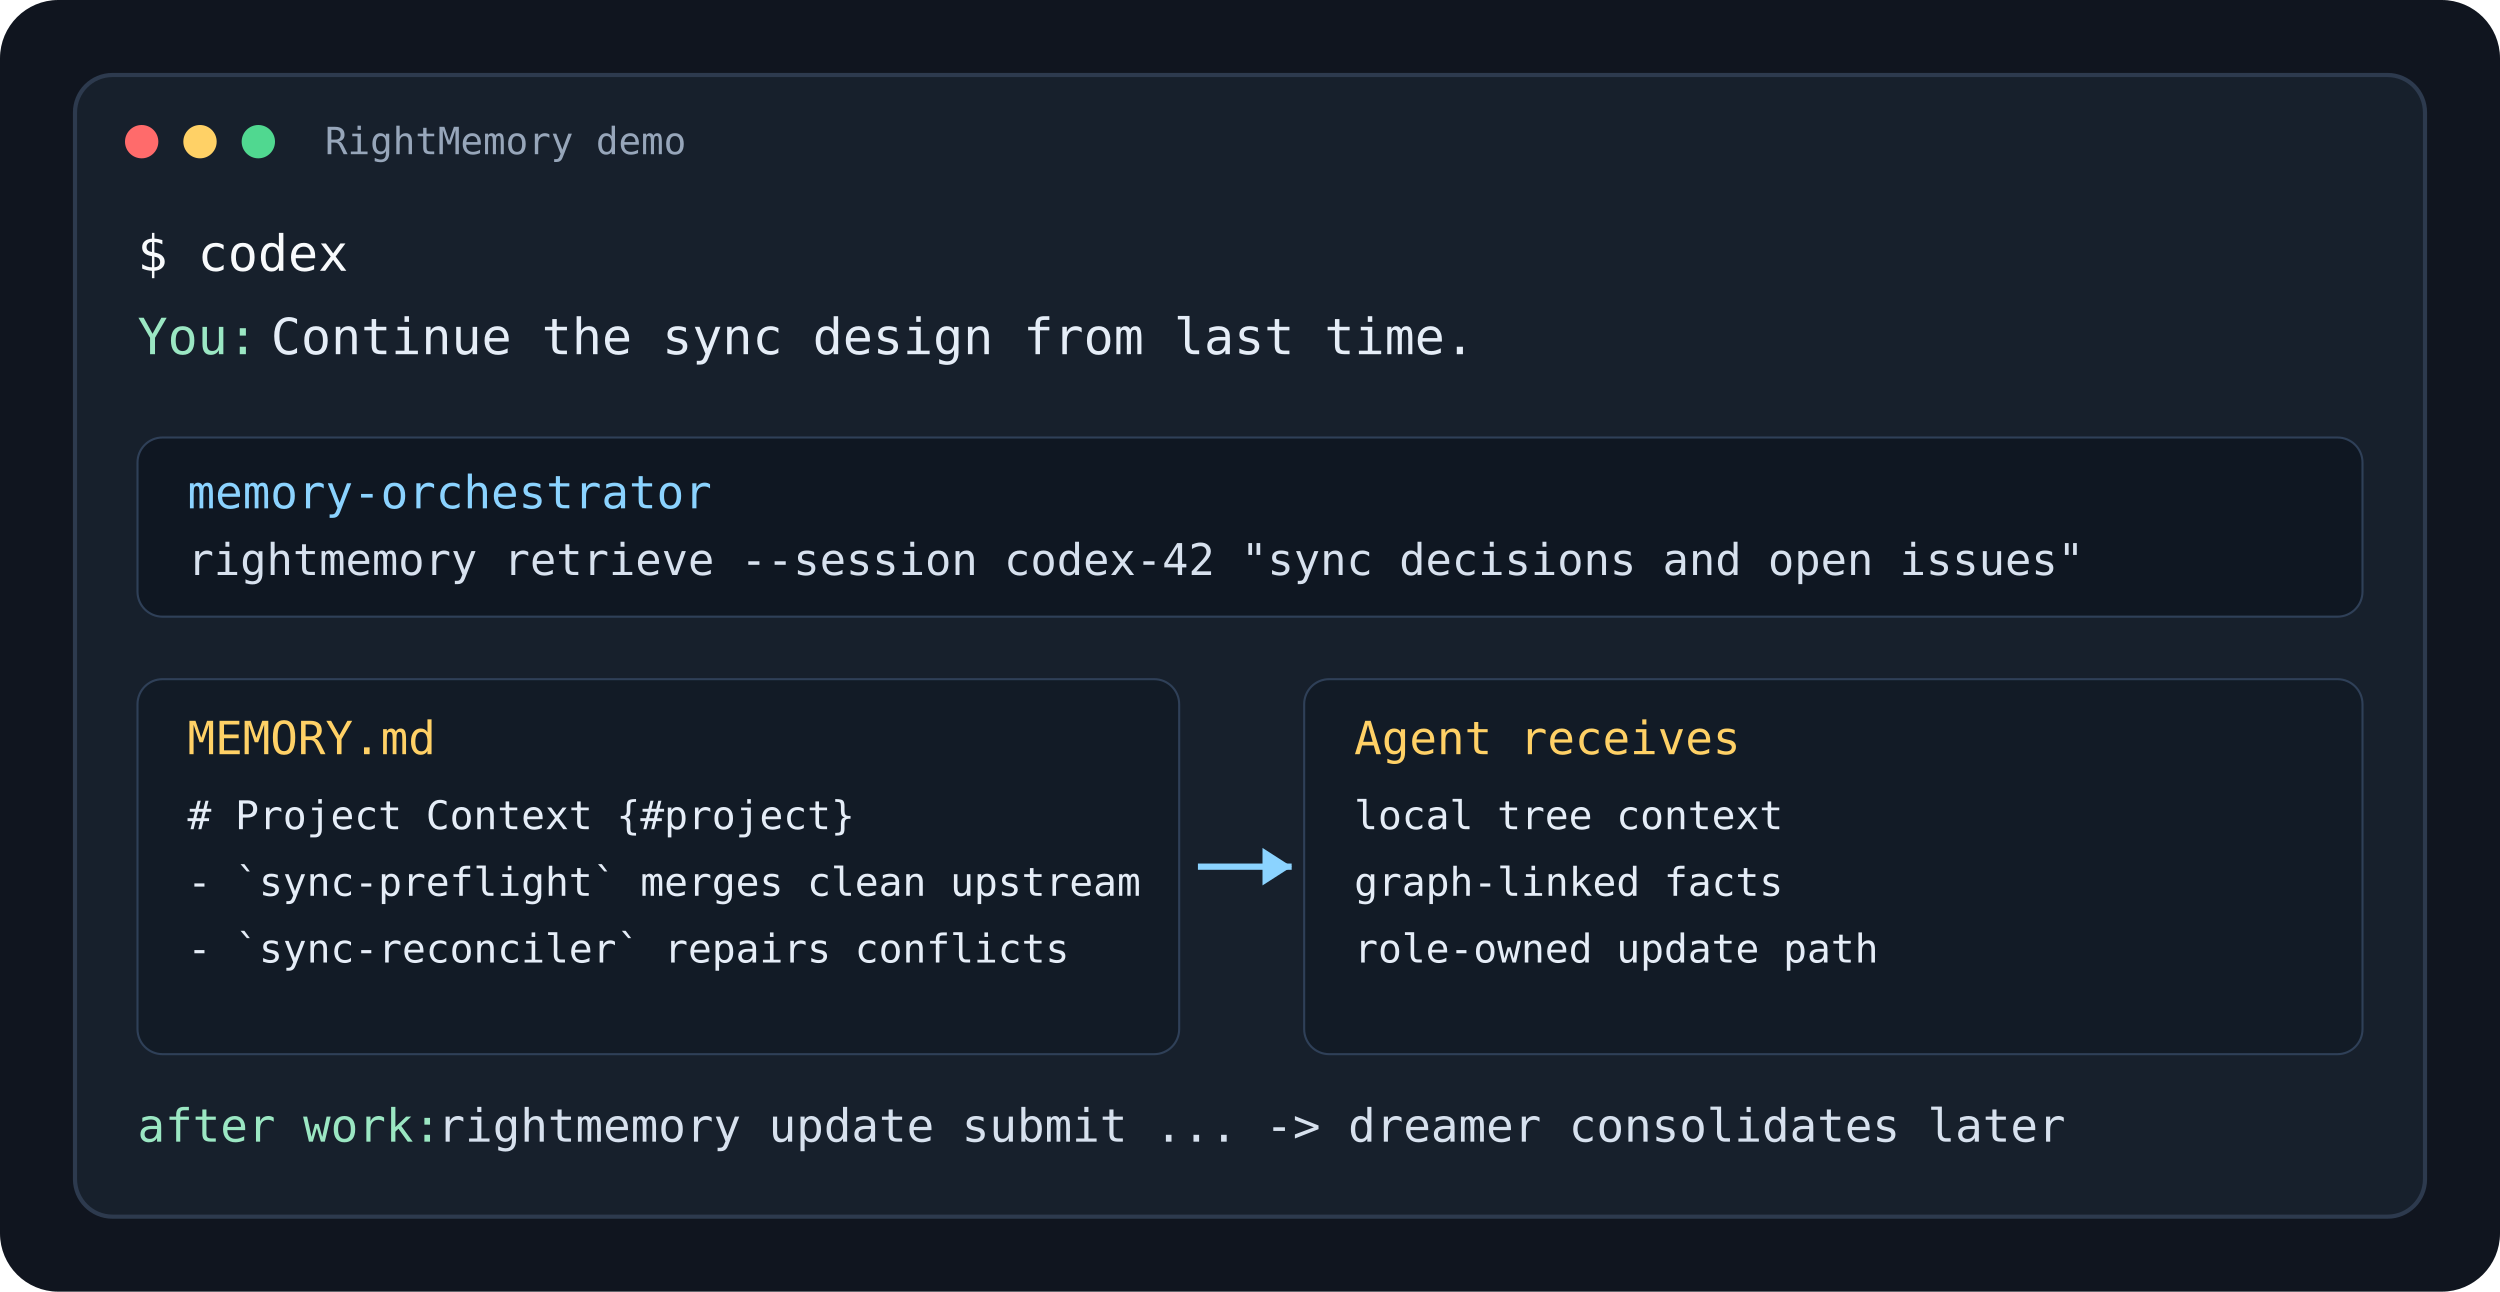
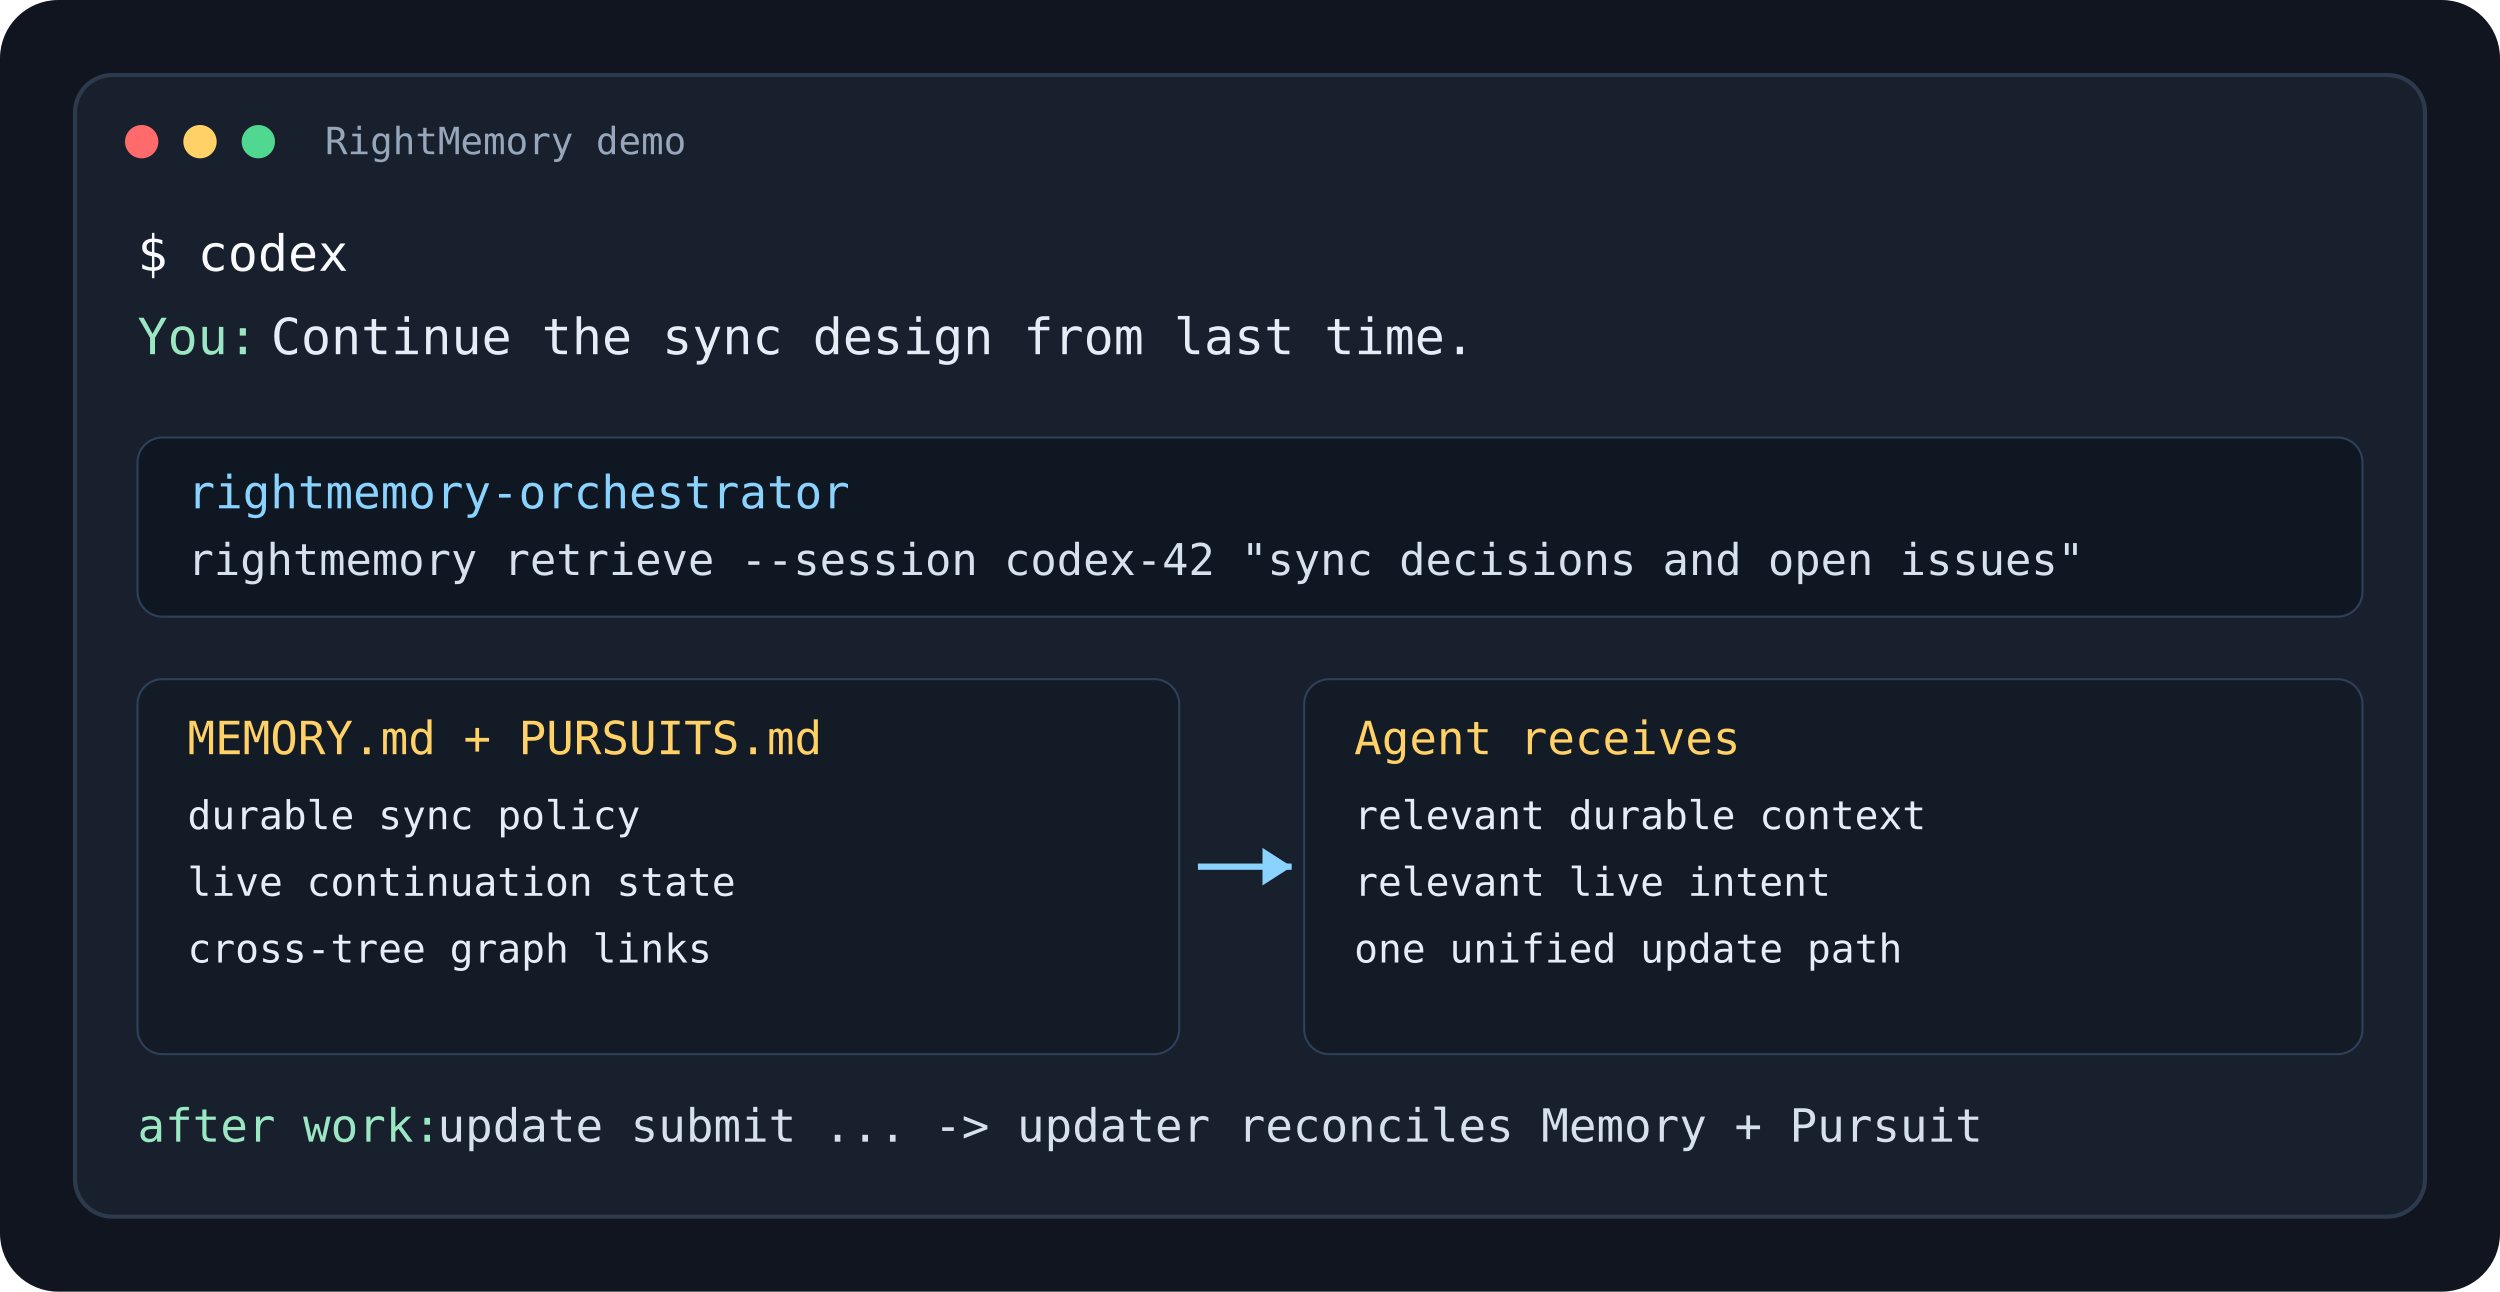
<svg xmlns="http://www.w3.org/2000/svg" width="1200" height="620" viewBox="0 0 1200 620" role="img" aria-labelledby="title desc">
  <rect width="1200" height="620" rx="28" fill="#10151f" />
  <rect x="36" y="36" width="1128" height="548" rx="18" fill="#17202c" stroke="#2d3a4e" stroke-width="2" />
  <circle cx="68" cy="68" r="8" fill="#ff6b6b" />
  <circle cx="96" cy="68" r="8" fill="#ffd166" />
  <circle cx="124" cy="68" r="8" fill="#50d890" />
  <text x="156" y="74" fill="#97a6ba" font-family="ui-monospace, SFMono-Regular, Menlo, Consolas, monospace" font-size="18">RightMemory demo</text>
  <text x="66" y="130" fill="#f8fafc" font-family="ui-monospace, SFMono-Regular, Menlo, Consolas, monospace" font-size="24">$ codex</text>
  <text x="66" y="170" fill="#9be7c3" font-family="ui-monospace, SFMono-Regular, Menlo, Consolas, monospace" font-size="24">You:</text>
  <text x="130" y="170" fill="#e5edf7" font-family="ui-monospace, SFMono-Regular, Menlo, Consolas, monospace" font-size="24">Continue the sync design from last time.</text>
  <rect x="66" y="210" width="1068" height="86" rx="12" fill="#0f1722" stroke="#2f4058" stroke-width="1" />
-   <text x="90" y="244" fill="#8bd3ff" font-family="ui-monospace, SFMono-Regular, Menlo, Consolas, monospace" font-size="22">memory-orchestrator</text>
+   <text x="90" y="244" fill="#8bd3ff" font-family="ui-monospace, SFMono-Regular, Menlo, Consolas, monospace" font-size="22">rightmemory-orchestrator</text>
  <text x="90" y="276" fill="#d7e1ee" font-family="ui-monospace, SFMono-Regular, Menlo, Consolas, monospace" font-size="21">rightmemory retrieve --session codex-42 "sync decisions and open issues"</text>
  <rect x="66" y="326" width="500" height="180" rx="12" fill="#121b26" stroke="#2f4058" stroke-width="1" />
-   <text x="90" y="362" fill="#ffd166" font-family="ui-monospace, SFMono-Regular, Menlo, Consolas, monospace" font-size="22">MEMORY.md</text>
-   <text x="90" y="398" fill="#e5edf7" font-family="ui-monospace, SFMono-Regular, Menlo, Consolas, monospace" font-size="19"># Project Context {#project}</text>
-   <text x="90" y="430" fill="#e5edf7" font-family="ui-monospace, SFMono-Regular, Menlo, Consolas, monospace" font-size="19">- `sync-preflight` merges clean upstream</text>
-   <text x="90" y="462" fill="#e5edf7" font-family="ui-monospace, SFMono-Regular, Menlo, Consolas, monospace" font-size="19">- `sync-reconciler` repairs conflicts</text>
+   <text x="90" y="362" fill="#ffd166" font-family="ui-monospace, SFMono-Regular, Menlo, Consolas, monospace" font-size="22">MEMORY.md + PURSUITS.md</text>
+   <text x="90" y="398" fill="#e5edf7" font-family="ui-monospace, SFMono-Regular, Menlo, Consolas, monospace" font-size="19">durable sync policy</text>
+   <text x="90" y="430" fill="#e5edf7" font-family="ui-monospace, SFMono-Regular, Menlo, Consolas, monospace" font-size="19">live continuation state</text>
+   <text x="90" y="462" fill="#e5edf7" font-family="ui-monospace, SFMono-Regular, Menlo, Consolas, monospace" font-size="19">cross-tree graph links</text>
  <rect x="626" y="326" width="508" height="180" rx="12" fill="#121b26" stroke="#2f4058" stroke-width="1" />
  <text x="650" y="362" fill="#ffd166" font-family="ui-monospace, SFMono-Regular, Menlo, Consolas, monospace" font-size="22">Agent receives</text>
-   <text x="650" y="398" fill="#e5edf7" font-family="ui-monospace, SFMono-Regular, Menlo, Consolas, monospace" font-size="19">local tree context</text>
-   <text x="650" y="430" fill="#e5edf7" font-family="ui-monospace, SFMono-Regular, Menlo, Consolas, monospace" font-size="19">graph-linked facts</text>
-   <text x="650" y="462" fill="#e5edf7" font-family="ui-monospace, SFMono-Regular, Menlo, Consolas, monospace" font-size="19">role-owned update path</text>
+   <text x="650" y="398" fill="#e5edf7" font-family="ui-monospace, SFMono-Regular, Menlo, Consolas, monospace" font-size="19">relevant durable context</text>
+   <text x="650" y="430" fill="#e5edf7" font-family="ui-monospace, SFMono-Regular, Menlo, Consolas, monospace" font-size="19">relevant live intent</text>
+   <text x="650" y="462" fill="#e5edf7" font-family="ui-monospace, SFMono-Regular, Menlo, Consolas, monospace" font-size="19">one unified update path</text>
  <path d="M575 416 C595 416 602 416 620 416" stroke="#8bd3ff" stroke-width="3" fill="none" />
  <path d="M620 416 L606 407 L606 425 Z" fill="#8bd3ff" />
  <text x="66" y="548" fill="#9be7c3" font-family="ui-monospace, SFMono-Regular, Menlo, Consolas, monospace" font-size="22">after work:</text>
-   <text x="210" y="548" fill="#d7e1ee" font-family="ui-monospace, SFMono-Regular, Menlo, Consolas, monospace" font-size="22">rightmemory update submit ...  -&gt;  dreamer consolidates later</text>
+   <text x="210" y="548" fill="#d7e1ee" font-family="ui-monospace, SFMono-Regular, Menlo, Consolas, monospace" font-size="22">update submit ...  -&gt;  updater reconciles Memory + Pursuit</text>
</svg>
